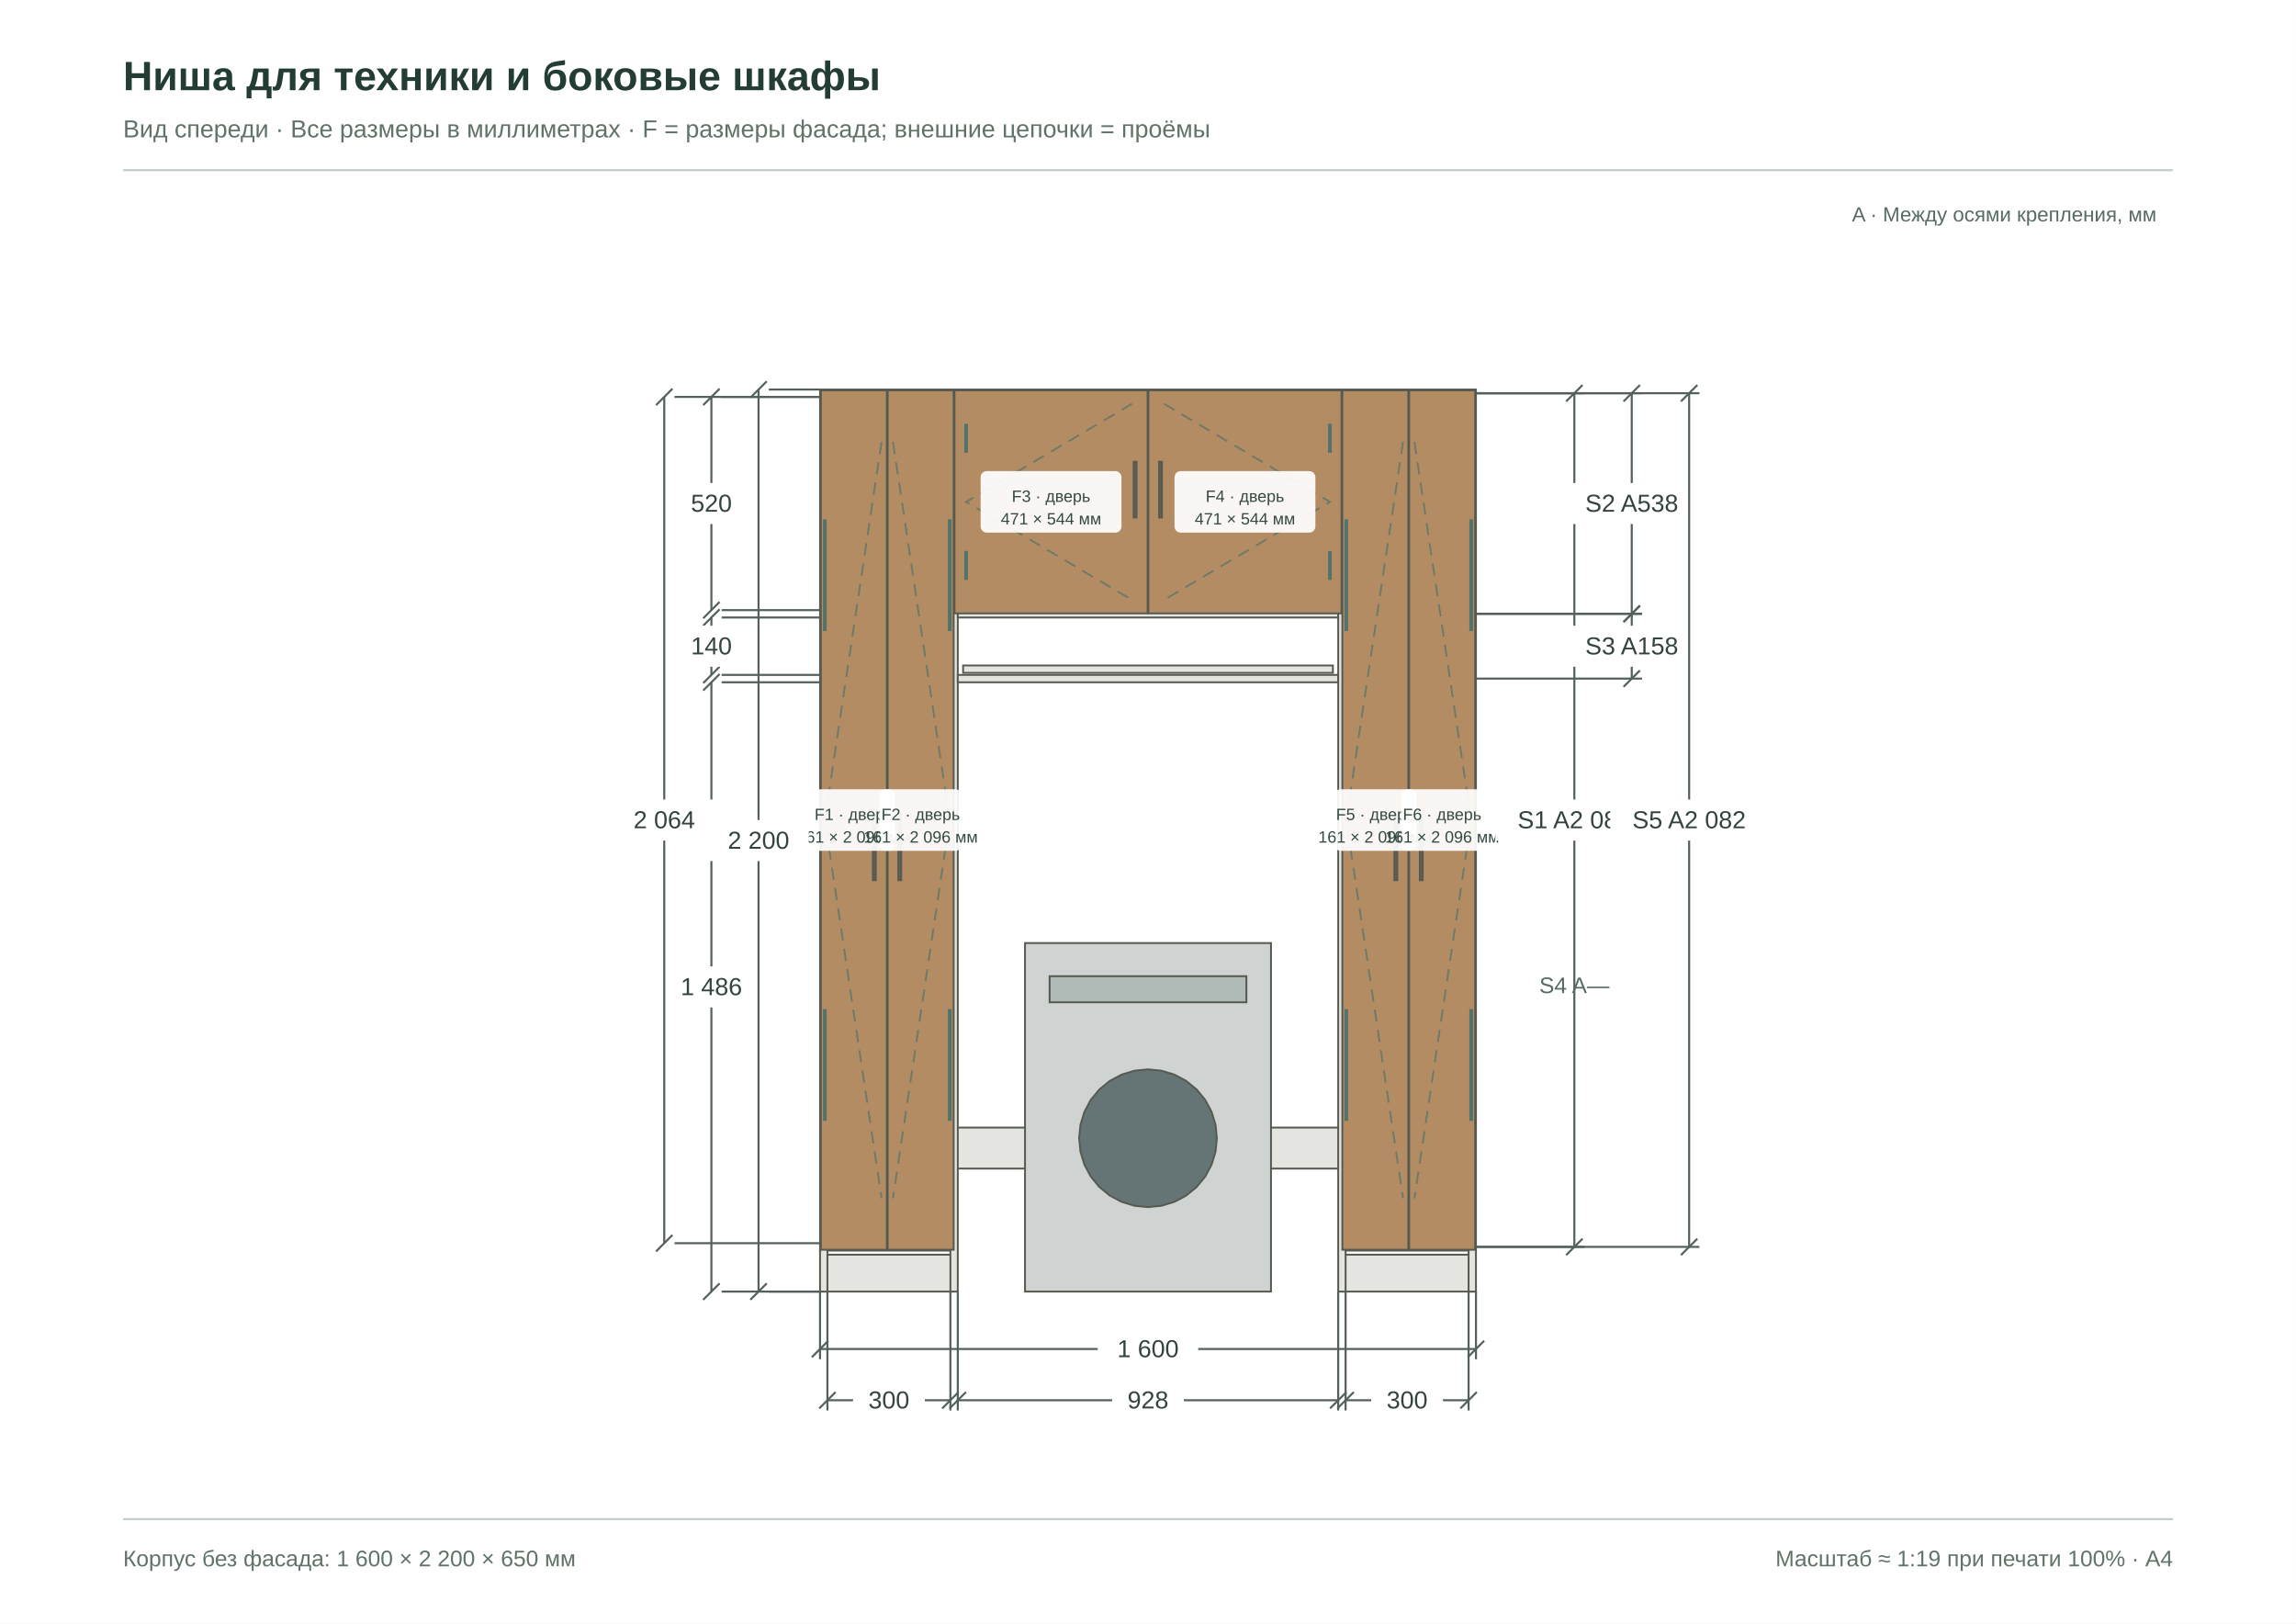
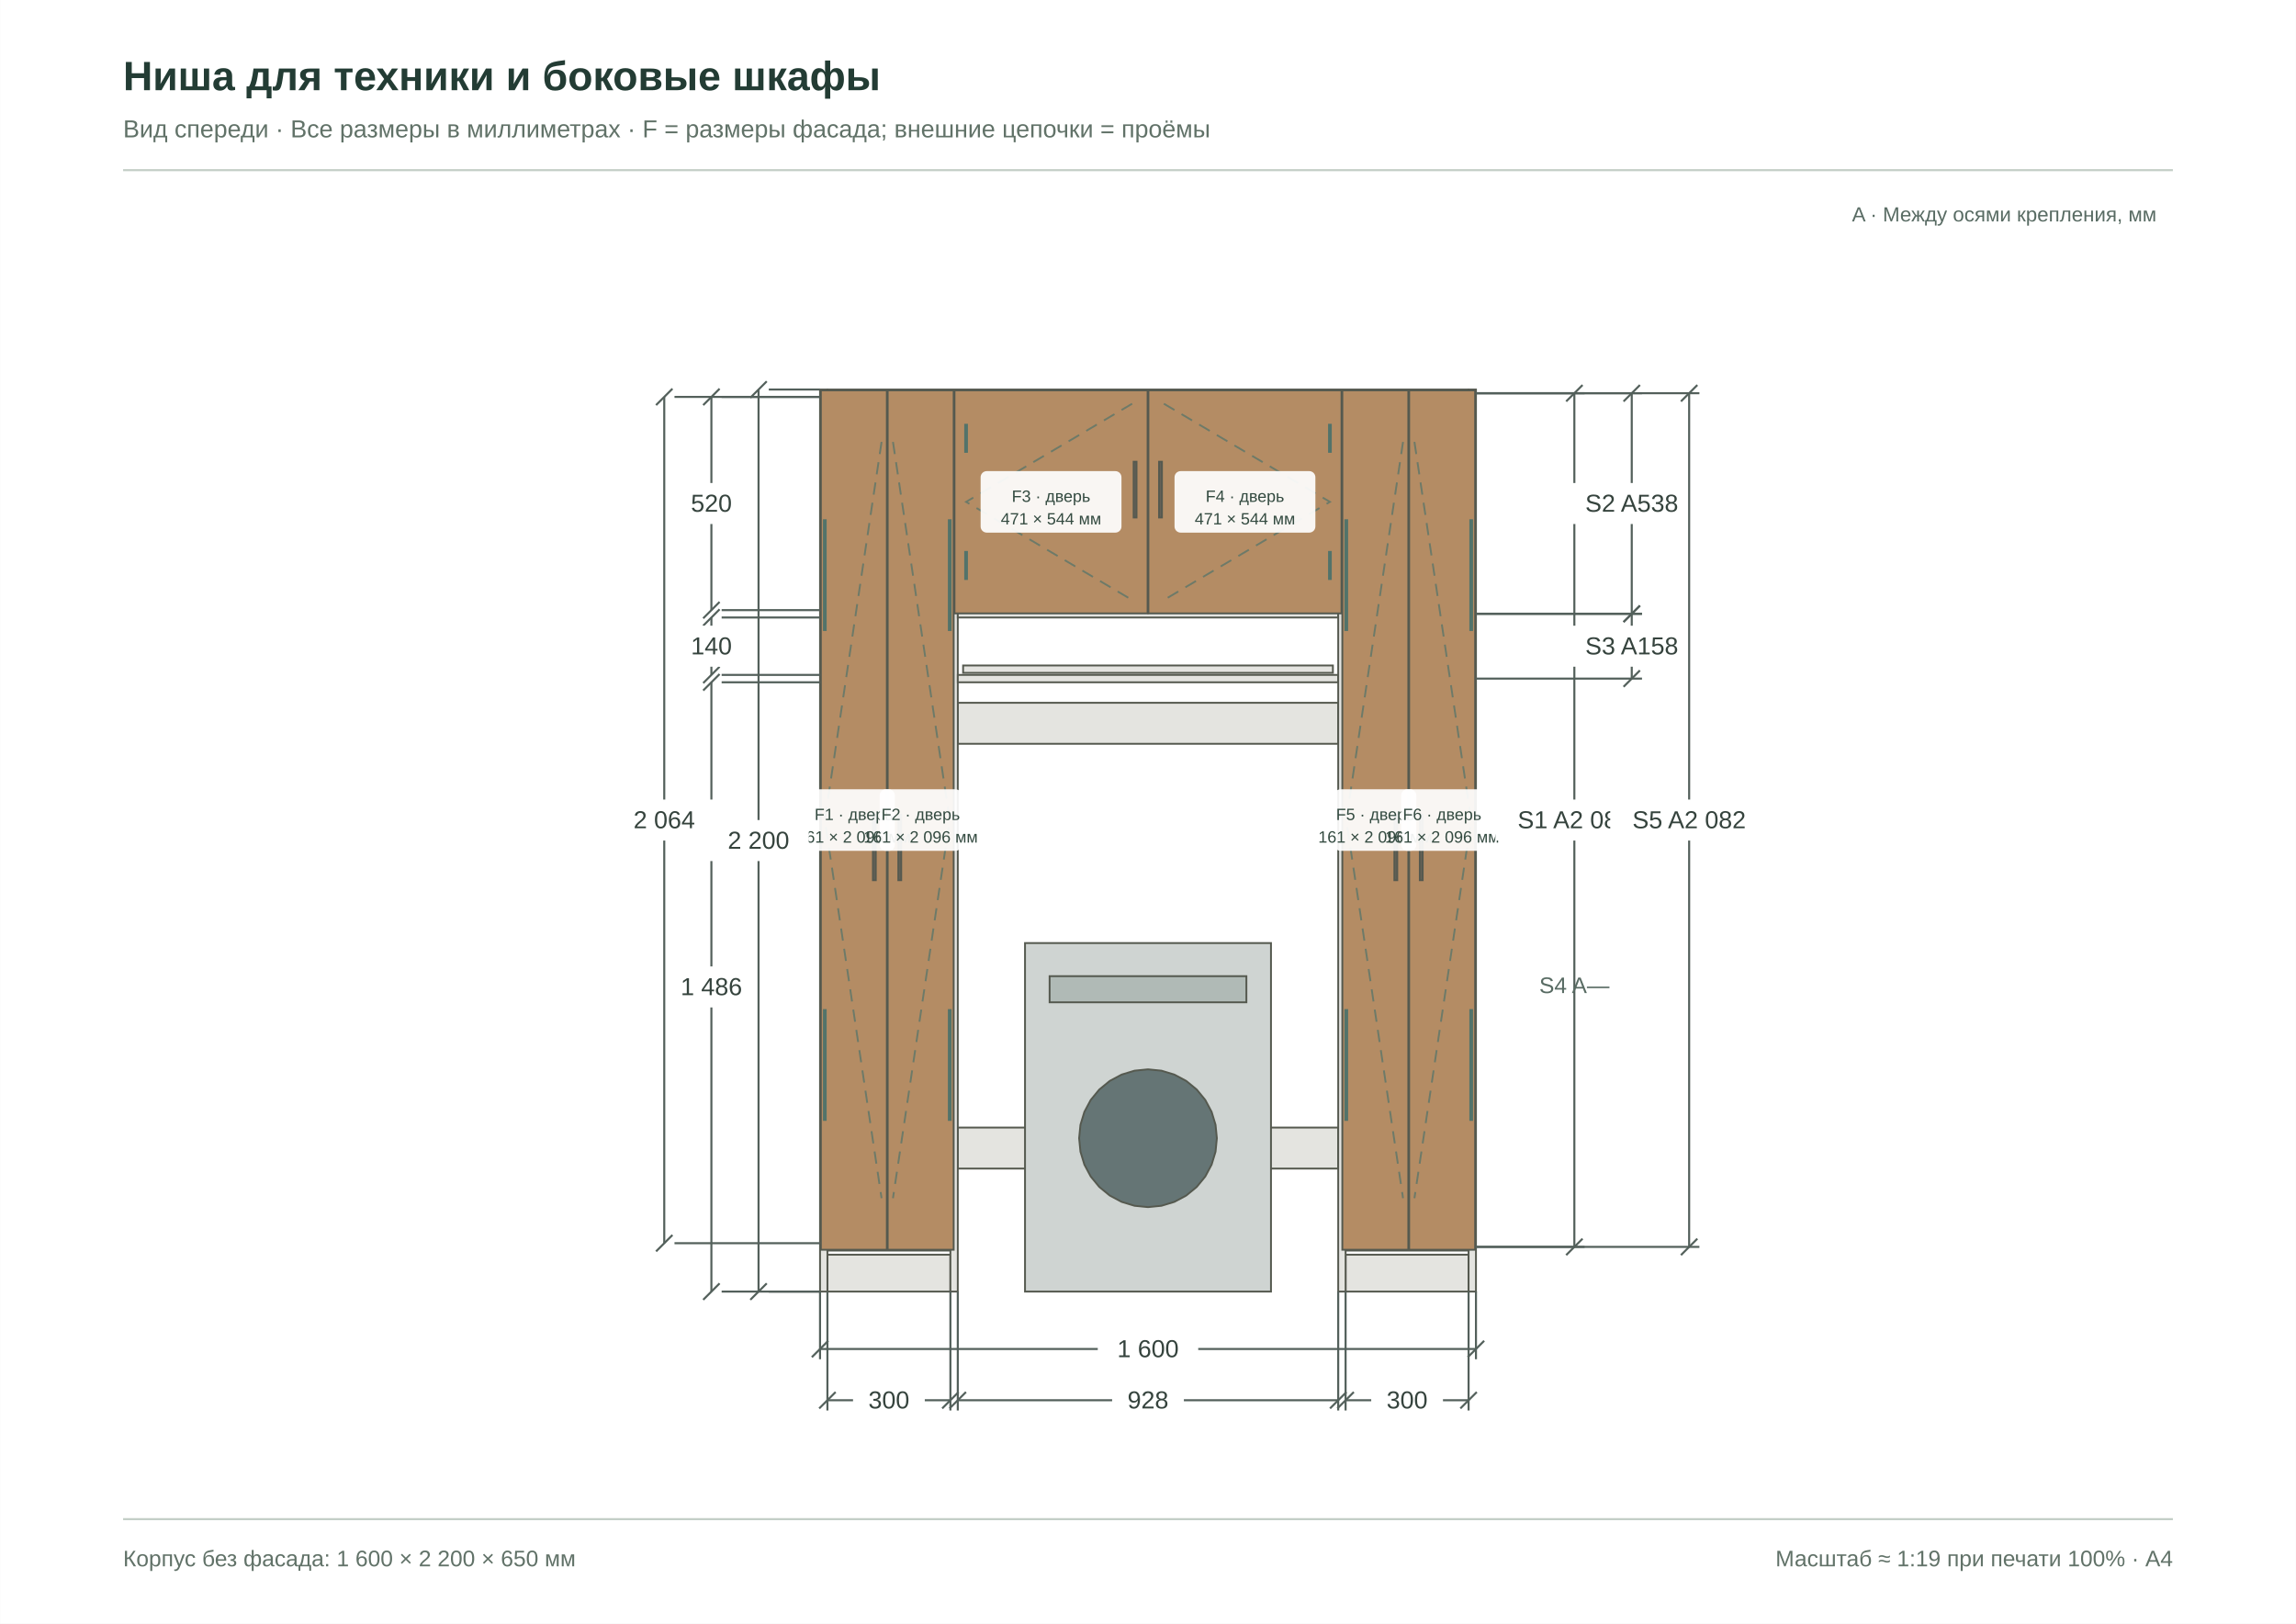
<svg xmlns="http://www.w3.org/2000/svg" data-i18n="off" lang="ru" width="297mm" height="210mm" viewBox="0 0 1120 792" role="img" aria-label="Ниша для техники и боковые шкафы: Вид спереди">
  <rect width="1120" height="792" fill="white" />
  <g font-family="Arial, sans-serif">
    <text x="60" y="44" font-size="20" font-weight="600" fill="#233c34">Ниша для техники и боковые шкафы</text>
    <text x="60" y="67" font-size="12" fill="#617268">Вид спереди · Все размеры в миллиметрах · F = размеры фасада; внешние цепочки = проёмы</text>
    <path d="M60,83 H1060" stroke="#c3cec6" />
    <g transform="translate(60,90)">
-       <polygon points="343.6,140 656.4,140 656.4,120 343.6,120" data-component="brace" data-part-id="cabinet-1-part-19" fill="#e4e4e0" fill-opacity="1" stroke="#55594f" stroke-width="0.9" />
-       <polygon points="343.6,480 656.4,480 656.4,460 343.6,460" data-component="brace" data-part-id="cabinet-1-part-20" fill="#e4e4e0" fill-opacity="1" stroke="#55594f" stroke-width="0.9" />
-       <polygon points="340.4,540 405.2,540 405.2,522 340.4,522" data-component="plinth" data-part-id="cabinet-1-part-17" data-section-id="laundry-left" fill="#e4e4e0" fill-opacity="1" stroke="#55594f" stroke-width="0.9" />
-       <polygon points="594.8,540 659.6,540 659.6,522 594.8,522" data-component="plinth" data-part-id="cabinet-1-part-18" data-section-id="laundry-right" fill="#e4e4e0" fill-opacity="1" stroke="#55594f" stroke-width="0.9" />
-       <polygon points="403.2,413.2 344,413.2 344,409.6 403.2,409.6" data-component="shelf" data-part-id="cabinet-1-part-10" data-section-id="laundry-left" fill="#e4e4e0" fill-opacity="1" stroke="#55594f" stroke-width="0.9" />
-       <polygon points="403.2,310 344,310 344,306.4 403.2,306.4" data-component="shelf" data-part-id="cabinet-1-part-11" data-section-id="laundry-left" fill="#e4e4e0" fill-opacity="1" stroke="#55594f" stroke-width="0.9" />
-       <polygon points="403.2,206.8 344,206.8 344,203.2 403.2,203.2" data-component="shelf" data-part-id="cabinet-1-part-12" data-section-id="laundry-left" fill="#e4e4e0" fill-opacity="1" stroke="#55594f" stroke-width="0.9" />
+       <polygon points="407.2,272.8 592.8,272.8 592.8,252.8 407.2,252.8" data-component="brace" data-part-id="cabinet-1-part-19" data-section-id="laundry-floor" fill="#e4e4e0" fill-opacity="1" stroke="#55594f" stroke-width="0.9" />
+       <polygon points="407.2,480 592.8,480 592.8,460 407.2,460" data-component="brace" data-part-id="cabinet-1-part-20" data-section-id="laundry-floor" fill="#e4e4e0" fill-opacity="1" stroke="#55594f" stroke-width="0.9" />
+       <polygon points="343.6,540 403.6,540 403.6,522 343.6,522" data-component="plinth" data-part-id="cabinet-1-part-17" data-section-id="laundry-left" fill="#e4e4e0" fill-opacity="1" stroke="#55594f" stroke-width="0.9" />
+       <polygon points="596.4,540 656.4,540 656.4,522 596.4,522" data-component="plinth" data-part-id="cabinet-1-part-18" data-section-id="laundry-right" fill="#e4e4e0" fill-opacity="1" stroke="#55594f" stroke-width="0.9" />
+       <polygon points="403.2,415.9 344,415.9 344,412.3 403.2,412.3" data-component="shelf" data-part-id="cabinet-1-part-10" data-section-id="laundry-left" fill="#e4e4e0" fill-opacity="1" stroke="#55594f" stroke-width="0.9" />
+       <polygon points="403.2,311.8 344,311.8 344,308.2 403.2,308.2" data-component="shelf" data-part-id="cabinet-1-part-11" data-section-id="laundry-left" fill="#e4e4e0" fill-opacity="1" stroke="#55594f" stroke-width="0.9" />
+       <polygon points="403.2,207.7 344,207.7 344,204.1 403.2,204.1" data-component="shelf" data-part-id="cabinet-1-part-12" data-section-id="laundry-left" fill="#e4e4e0" fill-opacity="1" stroke="#55594f" stroke-width="0.9" />
      <polygon points="590.2,238.2 409.8,238.2 409.8,234.6 590.2,234.6" data-component="pull-out-shelf" data-part-id="cabinet-1-part-13" data-section-id="laundry-shelf" fill="#e4e4e0" fill-opacity="1" stroke="#55594f" stroke-width="0.9" />
-       <polygon points="656,413.2 596.8,413.2 596.8,409.6 656,409.6" data-component="shelf" data-part-id="cabinet-1-part-14" data-section-id="laundry-right" fill="#e4e4e0" fill-opacity="1" stroke="#55594f" stroke-width="0.9" />
-       <polygon points="656,310 596.8,310 596.8,306.4 656,306.4" data-component="shelf" data-part-id="cabinet-1-part-15" data-section-id="laundry-right" fill="#e4e4e0" fill-opacity="1" stroke="#55594f" stroke-width="0.9" />
-       <polygon points="656,206.8 596.8,206.8 596.8,203.2 656,203.2" data-component="shelf" data-part-id="cabinet-1-part-16" data-section-id="laundry-right" fill="#e4e4e0" fill-opacity="1" stroke="#55594f" stroke-width="0.9" />
+       <polygon points="656,415.9 596.8,415.9 596.8,412.3 656,412.3" data-component="shelf" data-part-id="cabinet-1-part-14" data-section-id="laundry-right" fill="#e4e4e0" fill-opacity="1" stroke="#55594f" stroke-width="0.9" />
+       <polygon points="656,311.8 596.8,311.8 596.8,308.2 656,308.2" data-component="shelf" data-part-id="cabinet-1-part-15" data-section-id="laundry-right" fill="#e4e4e0" fill-opacity="1" stroke="#55594f" stroke-width="0.9" />
+       <polygon points="656,207.7 596.8,207.7 596.8,204.1 656,204.1" data-component="shelf" data-part-id="cabinet-1-part-16" data-section-id="laundry-right" fill="#e4e4e0" fill-opacity="1" stroke="#55594f" stroke-width="0.9" />
      <polygon points="340,540 343.6,540 343.6,100 340,100" data-component="body" data-part-id="cabinet-1-part-1" fill="#e4e4e0" fill-opacity="1" stroke="#55594f" stroke-width="0.9" />
      <polygon points="656.4,540 660,540 660,100 656.4,100" data-component="body" data-part-id="cabinet-1-part-2" fill="#e4e4e0" fill-opacity="1" stroke="#55594f" stroke-width="0.9" />
      <polygon points="656.4,103.6 343.6,103.6 343.6,100 656.4,100" data-component="body" data-part-id="cabinet-1-part-3" fill="#e4e4e0" fill-opacity="1" stroke="#55594f" stroke-width="0.9" />
      <polygon points="403.6,520 343.6,520 343.6,516.4 403.6,516.4" data-component="bottom" data-part-id="cabinet-1-part-4" data-section-id="laundry-left" fill="#e4e4e0" fill-opacity="1" stroke="#55594f" stroke-width="0.9" />
      <polygon points="656.4,520 596.4,520 596.4,516.4 656.4,516.4" data-component="bottom" data-part-id="cabinet-1-part-5" data-section-id="laundry-right" fill="#e4e4e0" fill-opacity="1" stroke="#55594f" stroke-width="0.9" />
      <polygon points="403.6,540 407.2,540 407.2,103.6 403.6,103.6" data-component="partition" data-part-id="cabinet-1-part-6" fill="#e4e4e0" fill-opacity="1" stroke="#55594f" stroke-width="0.9" />
      <polygon points="592.8,211.2 407.2,211.2 407.2,207.6 592.8,207.6" data-component="partition" data-part-id="cabinet-1-part-7" fill="#e4e4e0" fill-opacity="1" stroke="#55594f" stroke-width="0.9" />
      <polygon points="592.8,242.8 407.2,242.8 407.2,239.2 592.8,239.2" data-component="partition" data-part-id="cabinet-1-part-8" fill="#e4e4e0" fill-opacity="1" stroke="#55594f" stroke-width="0.9" />
      <polygon points="592.8,540 596.4,540 596.4,103.6 592.8,103.6" data-component="partition" data-part-id="cabinet-1-part-9" fill="#e4e4e0" fill-opacity="1" stroke="#55594f" stroke-width="0.9" />
      <polygon points="440,540 560,540 560,370 440,370" data-component="appliance" data-section-id="laundry-floor" fill="#cfd4d2" fill-opacity="1" stroke="#55594f" stroke-width="0.9" />
      <polygon points="452,398.9 548,398.9 548,386.15 452,386.15" data-component="appliance-detail" data-section-id="laundry-floor" fill="#b0bab6" fill-opacity="1" stroke="#55594f" stroke-width="0.9" />
      <polygon points="533.6,465.2 532.95,458.64 531.04,452.34 527.94,446.53 523.76,441.44 518.67,437.26 512.86,434.16 506.56,432.25 500,431.6 493.44,432.25 487.14,434.16 481.33,437.26 476.24,441.44 472.06,446.53 468.96,452.34 467.05,458.64 466.4,465.2 467.05,471.76 468.96,478.06 472.06,483.87 476.24,488.96 481.33,493.14 487.14,496.24 493.44,498.15 500,498.8 506.56,498.15 512.86,496.24 518.67,493.14 523.76,488.96 527.94,483.87 531.04,478.06 532.95,471.76" data-component="appliance-detail" data-section-id="laundry-floor" fill="#657575" fill-opacity="1" stroke="#55594f" stroke-width="0.9" />
      <polygon points="340.4,519.6 372.6,519.6 372.6,100.4 340.4,100.4" data-component="front" data-section-id="laundry-left" data-door-opening="left" data-front-index="1" fill="#b48c64" fill-opacity="1" stroke="#55594f" stroke-width="0.9" />
      <polygon points="373,519.6 405.2,519.6 405.2,100.4 373,100.4" data-component="front" data-section-id="laundry-left" data-door-opening="right" data-front-index="2" fill="#b48c64" fill-opacity="1" stroke="#55594f" stroke-width="0.9" />
      <polygon points="405.6,209.2 499.8,209.2 499.8,100.4 405.6,100.4" data-component="front" data-section-id="laundry-upper" data-door-opening="left" data-front-index="1" fill="#b48c64" fill-opacity="1" stroke="#55594f" stroke-width="0.9" />
      <polygon points="500.2,209.2 594.4,209.2 594.4,100.4 500.2,100.4" data-component="front" data-section-id="laundry-upper" data-door-opening="right" data-front-index="2" fill="#b48c64" fill-opacity="1" stroke="#55594f" stroke-width="0.9" />
      <polygon points="594.8,519.6 627,519.6 627,100.4 594.8,100.4" data-component="front" data-section-id="laundry-right" data-door-opening="left" data-front-index="1" fill="#b48c64" fill-opacity="1" stroke="#55594f" stroke-width="0.9" />
      <polygon points="627.4,519.6 659.6,519.6 659.6,100.4 627.4,100.4" data-component="front" data-section-id="laundry-right" data-door-opening="right" data-front-index="2" fill="#b48c64" fill-opacity="1" stroke="#55594f" stroke-width="0.9" />
      <polygon points="365.8,339.34 367.2,339.34 367.2,307.34 365.8,307.34" data-component="door-handle" data-section-id="laundry-left" data-door-opening="left" data-front-index="1" fill="#666157" fill-opacity="1" stroke="#55594f" stroke-width="0.9" />
      <polygon points="378.2,339.34 379.6,339.34 379.6,307.34 378.2,307.34" data-component="door-handle" data-section-id="laundry-left" data-door-opening="right" data-front-index="2" fill="#666157" fill-opacity="1" stroke="#55594f" stroke-width="0.9" />
      <polygon points="493,162.42 494.4,162.42 494.4,135.22 493,135.22" data-component="door-handle" data-section-id="laundry-upper" data-door-opening="left" data-front-index="1" fill="#666157" fill-opacity="1" stroke="#55594f" stroke-width="0.9" />
      <polygon points="505.4,162.42 506.8,162.42 506.8,135.22 505.4,135.22" data-component="door-handle" data-section-id="laundry-upper" data-door-opening="right" data-front-index="2" fill="#666157" fill-opacity="1" stroke="#55594f" stroke-width="0.9" />
      <polygon points="620.2,339.34 621.6,339.34 621.6,307.34 620.2,307.34" data-component="door-handle" data-section-id="laundry-right" data-door-opening="left" data-front-index="1" fill="#666157" fill-opacity="1" stroke="#55594f" stroke-width="0.9" />
      <polygon points="632.6,339.34 634,339.34 634,307.34 632.6,307.34" data-component="door-handle" data-section-id="laundry-right" data-door-opening="right" data-front-index="2" fill="#666157" fill-opacity="1" stroke="#55594f" stroke-width="0.9" />
      <g data-opening-symbol="true" data-door-opening="left" data-front-index="1" data-section-id="laundry-left">
        <polyline points="370.02,125.55 342.33,310 370.02,494.45" fill="none" stroke="#52736a" stroke-width=".9" stroke-dasharray="6 4" opacity=".72" />
        <path d="M342.33,456.72 L342.33,402.22" fill="none" stroke="#52736a" stroke-width="1.8" />
        <path d="M342.33,217.78 L342.33,163.28" fill="none" stroke="#52736a" stroke-width="1.8" />
      </g>
      <g data-opening-symbol="true" data-door-opening="right" data-front-index="2" data-section-id="laundry-left">
        <polyline points="375.58,125.55 403.27,310 375.58,494.45" fill="none" stroke="#52736a" stroke-width=".9" stroke-dasharray="6 4" opacity=".72" />
        <path d="M403.27,456.72 L403.27,402.22" fill="none" stroke="#52736a" stroke-width="1.8" />
        <path d="M403.27,217.78 L403.27,163.28" fill="none" stroke="#52736a" stroke-width="1.8" />
      </g>
      <g data-opening-symbol="true" data-door-opening="left" data-front-index="1" data-section-id="laundry-upper">
        <polyline points="492.26,106.93 411.25,154.8 492.26,202.67" fill="none" stroke="#52736a" stroke-width=".9" stroke-dasharray="6 4" opacity=".72" />
        <path d="M411.25,192.88 L411.25,178.74" fill="none" stroke="#52736a" stroke-width="1.8" />
        <path d="M411.25,130.86 L411.25,116.72" fill="none" stroke="#52736a" stroke-width="1.8" />
      </g>
      <g data-opening-symbol="true" data-door-opening="right" data-front-index="2" data-section-id="laundry-upper">
        <polyline points="507.74,106.93 588.75,154.8 507.74,202.67" fill="none" stroke="#52736a" stroke-width=".9" stroke-dasharray="6 4" opacity=".72" />
        <path d="M588.75,192.88 L588.75,178.74" fill="none" stroke="#52736a" stroke-width="1.8" />
        <path d="M588.75,130.86 L588.75,116.72" fill="none" stroke="#52736a" stroke-width="1.8" />
      </g>
      <g data-opening-symbol="true" data-door-opening="left" data-front-index="1" data-section-id="laundry-right">
        <polyline points="624.42,125.55 596.73,310 624.42,494.45" fill="none" stroke="#52736a" stroke-width=".9" stroke-dasharray="6 4" opacity=".72" />
        <path d="M596.73,456.72 L596.73,402.22" fill="none" stroke="#52736a" stroke-width="1.8" />
        <path d="M596.73,217.78 L596.73,163.28" fill="none" stroke="#52736a" stroke-width="1.8" />
      </g>
      <g data-opening-symbol="true" data-door-opening="right" data-front-index="2" data-section-id="laundry-right">
        <polyline points="629.98,125.55 657.67,310 629.98,494.45" fill="none" stroke="#52736a" stroke-width=".9" stroke-dasharray="6 4" opacity=".72" />
        <path d="M657.67,456.72 L657.67,402.22" fill="none" stroke="#52736a" stroke-width="1.8" />
        <path d="M657.67,217.78 L657.67,163.28" fill="none" stroke="#52736a" stroke-width="1.8" />
      </g>
      <g>
        <rect x="336.5" y="295" width="40" height="30" rx="3" fill="white" fill-opacity=".92" />
        <text x="356.5" y="310" text-anchor="middle" font-size="8" fill="#334a40">F1 · дверь</text>
        <text x="356.5" y="321" text-anchor="middle" font-size="8" fill="#334a40">161 × 2 096 мм</text>
      </g>
      <g>
        <rect x="369.1" y="295" width="40" height="30" rx="3" fill="white" fill-opacity=".92" />
        <text x="389.1" y="310" text-anchor="middle" font-size="8" fill="#334a40">F2 · дверь</text>
        <text x="389.1" y="321" text-anchor="middle" font-size="8" fill="#334a40">161 × 2 096 мм</text>
      </g>
      <g>
        <rect x="418.34" y="139.8" width="68.72" height="30" rx="3" fill="white" fill-opacity=".92" />
        <text x="452.7" y="154.8" text-anchor="middle" font-size="8" fill="#334a40">F3 · дверь</text>
        <text x="452.7" y="165.8" text-anchor="middle" font-size="8" fill="#334a40">471 × 544 мм</text>
      </g>
      <g>
        <rect x="512.94" y="139.8" width="68.72" height="30" rx="3" fill="white" fill-opacity=".92" />
        <text x="547.3" y="154.8" text-anchor="middle" font-size="8" fill="#334a40">F4 · дверь</text>
        <text x="547.3" y="165.8" text-anchor="middle" font-size="8" fill="#334a40">471 × 544 мм</text>
      </g>
      <g>
        <rect x="590.9" y="295" width="40" height="30" rx="3" fill="white" fill-opacity=".92" />
        <text x="610.9" y="310" text-anchor="middle" font-size="8" fill="#334a40">F5 · дверь</text>
        <text x="610.9" y="321" text-anchor="middle" font-size="8" fill="#334a40">161 × 2 096 мм</text>
      </g>
      <g>
        <rect x="623.5" y="295" width="40" height="30" rx="3" fill="white" fill-opacity=".92" />
        <text x="643.5" y="310" text-anchor="middle" font-size="8" fill="#334a40">F6 · дверь</text>
        <text x="643.5" y="321" text-anchor="middle" font-size="8" fill="#334a40">161 × 2 096 мм</text>
      </g>
      <g data-section-axis="laundry-left" data-axis-bottom-mm="109" data-axis-top-mm="2191" data-axis-height-mm="2082">
        <g fill="none" stroke="#53605b" stroke-width="1">
          <path d="M660,518.2 L713,518.2" />
          <path d="M660,101.8 L713,101.8" />
          <path d="M708,518.2 L708,101.8" />
          <path d="M704,522.2 L712,514.2" />
          <path d="M704,105.8 L712,97.8" />
        </g>
        <rect x="669.5" y="300" width="77" height="20" fill="white" />
        <text x="708" y="314" text-anchor="middle" font-size="12" fill="#35433d">S1 A2 082</text>
      </g>
      <g data-section-axis="laundry-upper" data-axis-bottom-mm="1653" data-axis-top-mm="2191" data-axis-height-mm="538">
        <g fill="none" stroke="#53605b" stroke-width="1">
          <path d="M660,209.4 L741,209.4" />
          <path d="M660,101.8 L741,101.8" />
          <path d="M736,209.4 L736,101.8" />
          <path d="M732,213.4 L740,205.4" />
          <path d="M732,105.8 L740,97.8" />
        </g>
        <rect x="704.5" y="145.6" width="63" height="20" fill="white" />
        <text x="736" y="159.6" text-anchor="middle" font-size="12" fill="#35433d">S2 A538</text>
      </g>
      <g data-section-axis="laundry-shelf" data-axis-bottom-mm="1495" data-axis-top-mm="1653" data-axis-height-mm="158">
        <g fill="none" stroke="#53605b" stroke-width="1">
          <path d="M660,241 L741,241" />
          <path d="M660,209.4 L741,209.4" />
          <path d="M736,241 L736,209.4" />
          <path d="M732,245 L740,237" />
          <path d="M732,213.4 L740,205.4" />
        </g>
        <rect x="704.5" y="215.2" width="63" height="20" fill="white" />
        <text x="736" y="229.2" text-anchor="middle" font-size="12" fill="#35433d">S3 A158</text>
      </g>
      <g data-section-axis="laundry-floor" data-axis-bottom-mm="missing" data-axis-top-mm="1495" data-axis-height-mm="missing">
        <text x="708" y="394.4" text-anchor="middle" font-family="Arial, sans-serif" font-size="11" fill="#586b63">S4 A—</text>
      </g>
      <g data-section-axis="laundry-right" data-axis-bottom-mm="109" data-axis-top-mm="2191" data-axis-height-mm="2082">
        <g fill="none" stroke="#53605b" stroke-width="1">
          <path d="M660,518.2 L769,518.2" />
          <path d="M660,101.8 L769,101.8" />
          <path d="M764,518.2 L764,101.8" />
          <path d="M760,522.2 L768,514.2" />
          <path d="M760,105.8 L768,97.8" />
        </g>
        <rect x="725.5" y="300" width="77" height="20" fill="white" />
        <text x="764" y="314" text-anchor="middle" font-size="12" fill="#35433d">S5 A2 082</text>
      </g>
      <text x="992" y="18" text-anchor="end" font-family="Arial, sans-serif" font-size="10" fill="#586b63">A · Между осями крепления, мм</text>
      <g fill="none" stroke="#53605b" stroke-width="1">
        <path d="M343.6,540 L343.6,598" />
        <path d="M403.6,540 L403.6,598" />
        <path d="M343.6,593 L403.6,593" />
        <path d="M339.6,597 L347.6,589" />
        <path d="M399.6,597 L407.6,589" />
      </g>
      <rect x="356.1" y="583" width="35" height="20" fill="white" />
      <text x="373.6" y="597" text-anchor="middle" font-size="12" fill="#35433d">300</text>
      <g fill="none" stroke="#53605b" stroke-width="1">
        <path d="M407.2,540 L407.2,598" />
        <path d="M592.8,540 L592.8,598" />
        <path d="M407.2,593 L592.8,593" />
        <path d="M403.2,597 L411.2,589" />
        <path d="M588.8,597 L596.8,589" />
      </g>
      <rect x="482.5" y="583" width="35" height="20" fill="white" />
      <text x="500" y="597" text-anchor="middle" font-size="12" fill="#35433d">928</text>
      <g fill="none" stroke="#53605b" stroke-width="1">
        <path d="M596.4,540 L596.4,598" />
        <path d="M656.4,540 L656.4,598" />
        <path d="M596.4,593 L656.4,593" />
        <path d="M592.4,597 L600.4,589" />
        <path d="M652.4,597 L660.4,589" />
      </g>
      <rect x="608.9" y="583" width="35" height="20" fill="white" />
      <text x="626.4" y="597" text-anchor="middle" font-size="12" fill="#35433d">300</text>
      <g fill="none" stroke="#53605b" stroke-width="1">
        <path d="M340,540 L292,540" />
        <path d="M340,242.8 L292,242.8" />
        <path d="M287,540 L287,242.8" />
        <path d="M283,544 L291,536" />
        <path d="M283,246.8 L291,238.8" />
      </g>
      <rect x="262.5" y="381.4" width="49" height="20" fill="white" />
      <text x="287" y="395.4" text-anchor="middle" font-size="12" fill="#35433d">1 486</text>
      <g fill="none" stroke="#53605b" stroke-width="1">
        <path d="M340,516.4 L269,516.4" />
        <path d="M340,103.6 L269,103.6" />
        <path d="M264,516.4 L264,103.6" />
        <path d="M260,520.4 L268,512.4" />
        <path d="M260,107.6 L268,99.6" />
      </g>
      <rect x="239.5" y="300" width="49" height="20" fill="white" />
      <text x="264" y="314" text-anchor="middle" font-size="12" fill="#35433d">2 064</text>
      <g fill="none" stroke="#53605b" stroke-width="1">
        <path d="M340,239.2 L292,239.2" />
        <path d="M340,211.2 L292,211.2" />
        <path d="M287,239.2 L287,211.2" />
        <path d="M283,243.2 L291,235.2" />
        <path d="M283,215.2 L291,207.2" />
      </g>
      <rect x="269.5" y="215.2" width="35" height="20" fill="white" />
      <text x="287" y="229.2" text-anchor="middle" font-size="12" fill="#35433d">140</text>
      <g fill="none" stroke="#53605b" stroke-width="1">
        <path d="M340,207.6 L292,207.6" />
        <path d="M340,103.6 L292,103.6" />
        <path d="M287,207.6 L287,103.6" />
        <path d="M283,211.6 L291,203.6" />
        <path d="M283,107.6 L291,99.6" />
      </g>
      <rect x="269.5" y="145.6" width="35" height="20" fill="white" />
      <text x="287" y="159.6" text-anchor="middle" font-size="12" fill="#35433d">520</text>
      <g fill="none" stroke="#53605b" stroke-width="1">
        <path d="M340,540 L340,573" />
        <path d="M660,540 L660,573" />
        <path d="M340,568 L660,568" />
        <path d="M336,572 L344,564" />
        <path d="M656,572 L664,564" />
      </g>
      <rect x="475.5" y="558" width="49" height="20" fill="white" />
      <text x="500" y="572" text-anchor="middle" font-size="12" fill="#35433d">1 600</text>
      <g fill="none" stroke="#53605b" stroke-width="1">
        <path d="M340,540 L315,540" />
        <path d="M340,100 L315,100" />
        <path d="M310,540 L310,100" />
        <path d="M306,544 L314,536" />
        <path d="M306,104 L314,96" />
      </g>
      <rect x="285.5" y="310" width="49" height="20" fill="white" />
      <text x="310" y="324" text-anchor="middle" font-size="12" fill="#35433d">2 200</text>
    </g>
    <path d="M60,741 H1060" stroke="#c3cec6" />
    <text x="60" y="764" font-size="11" fill="#617268">Корпус без фасада: 1 600 × 2 200 × 650 мм</text>
    <text x="1060" y="764" text-anchor="end" font-size="11" fill="#617268">Масштаб ≈ 1:19 при печати 100% · A4</text>
  </g>
</svg>
